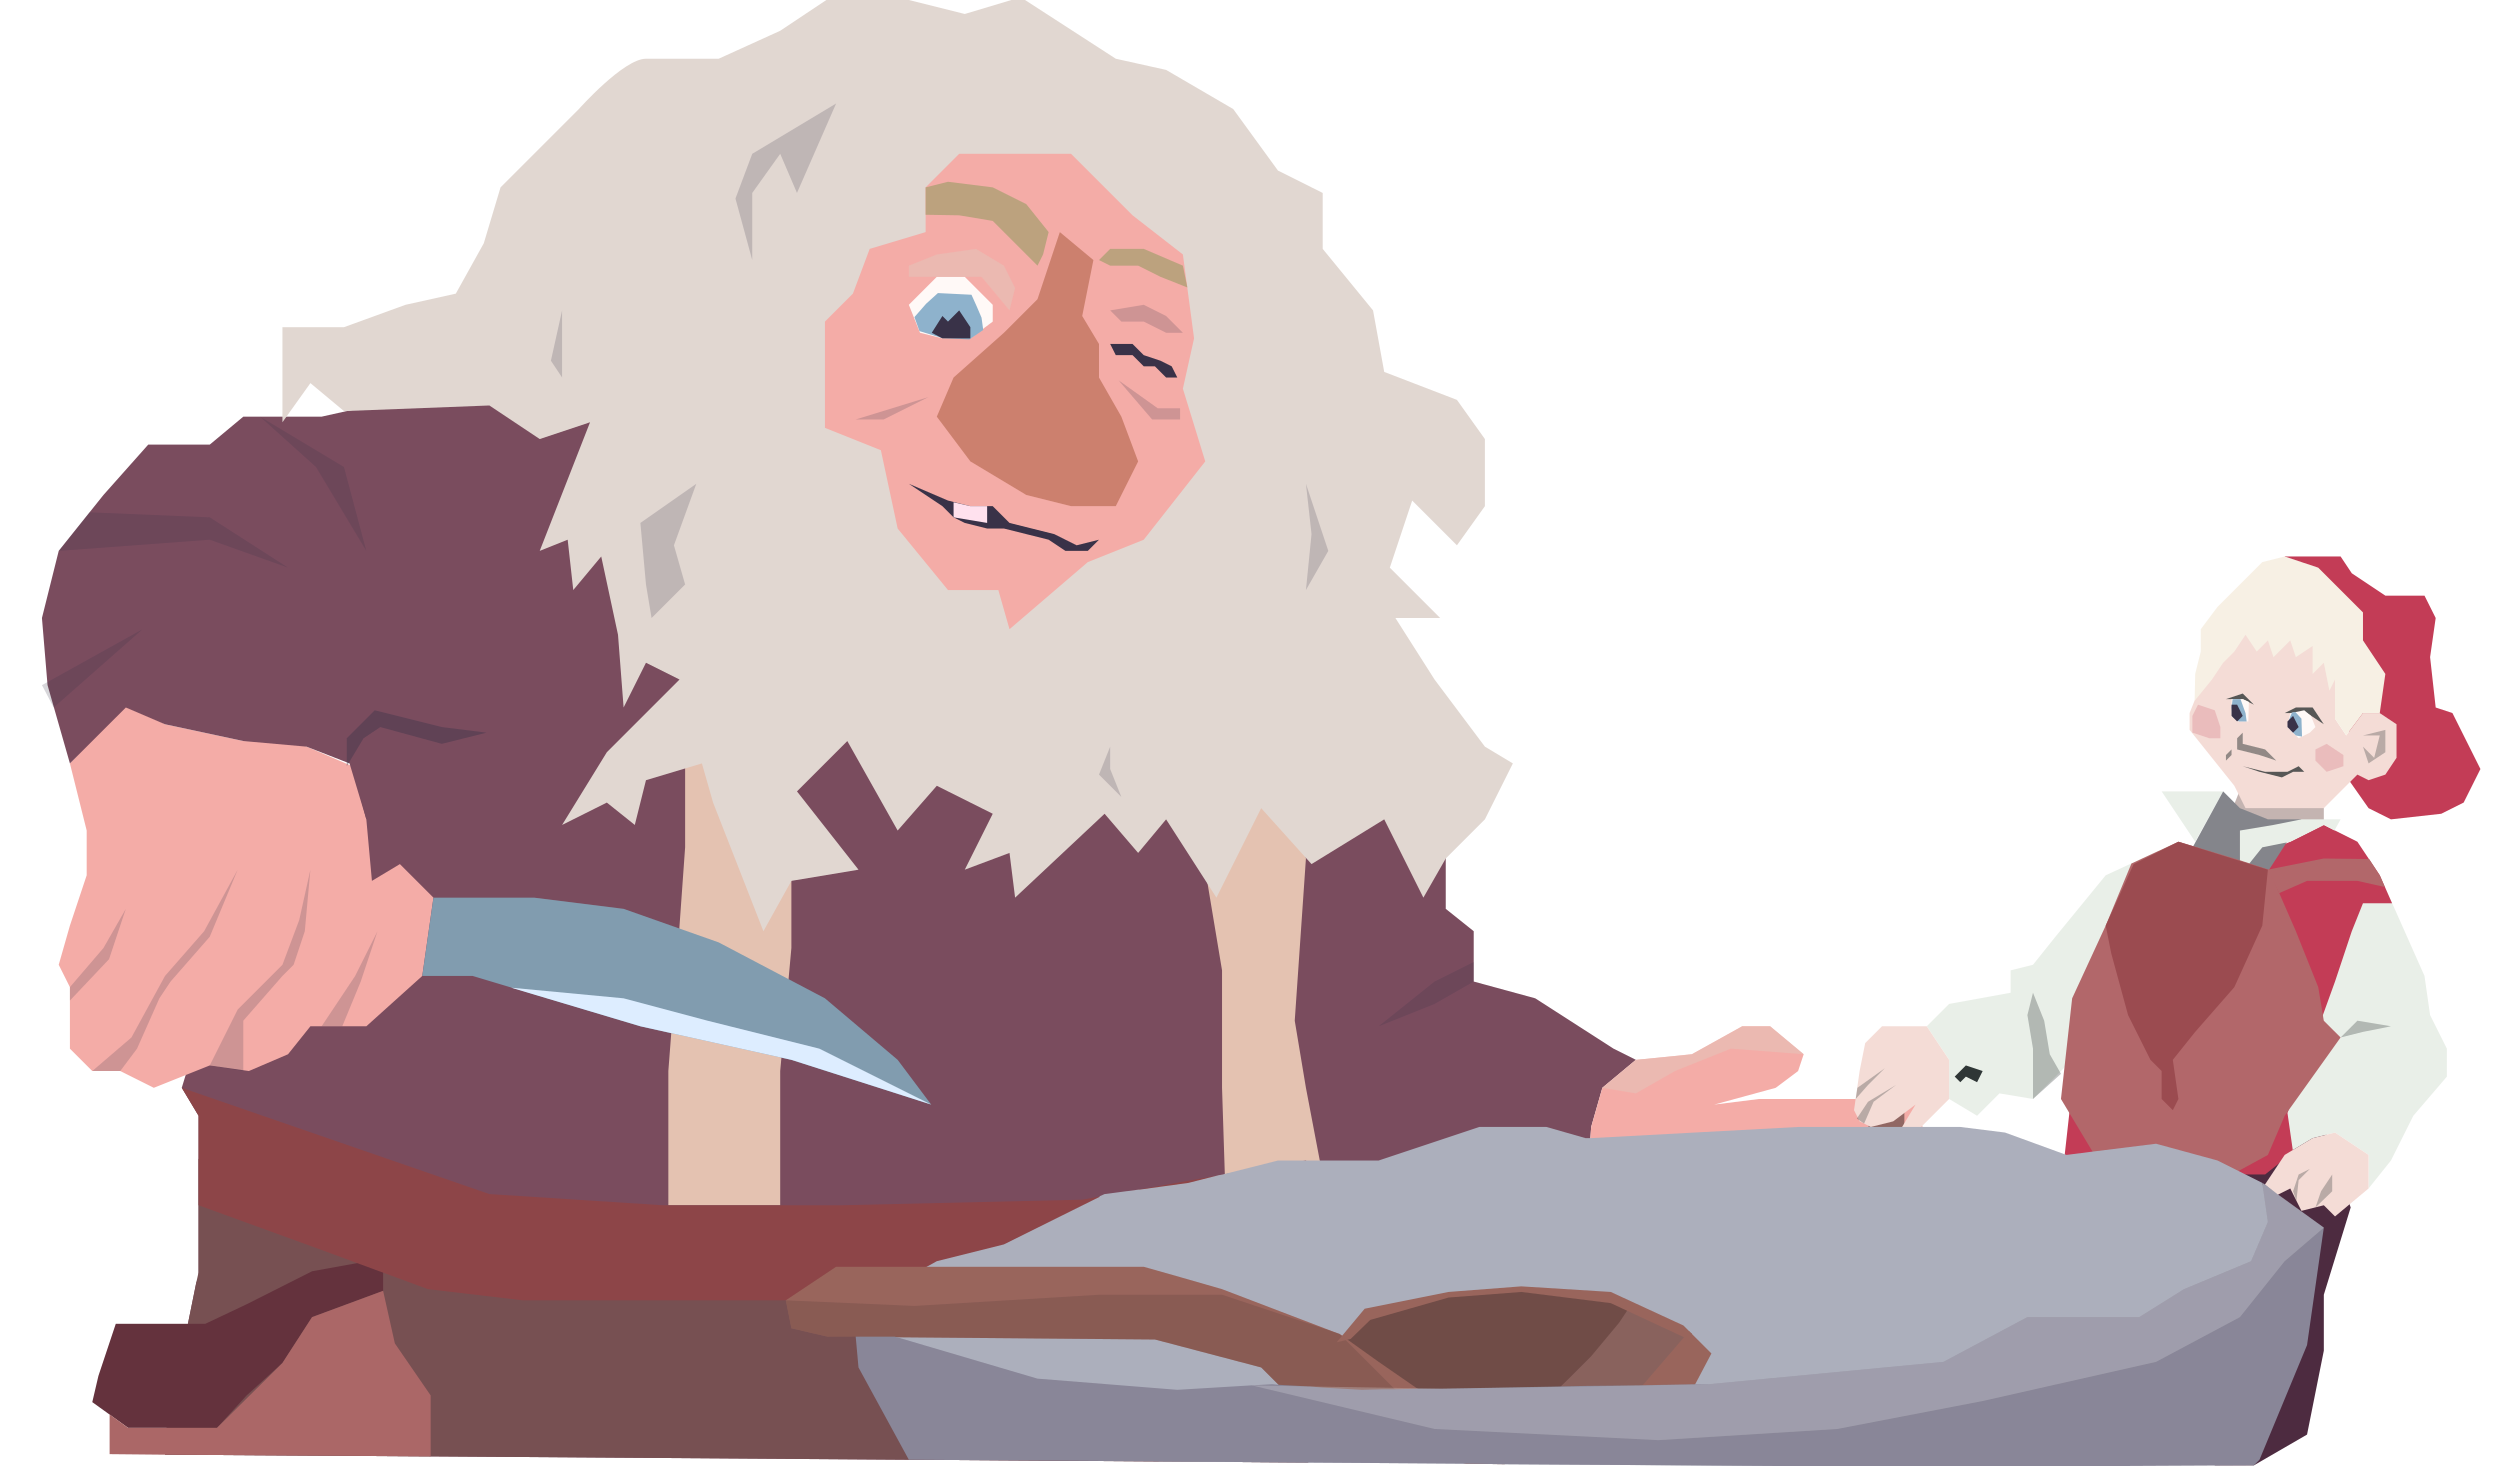
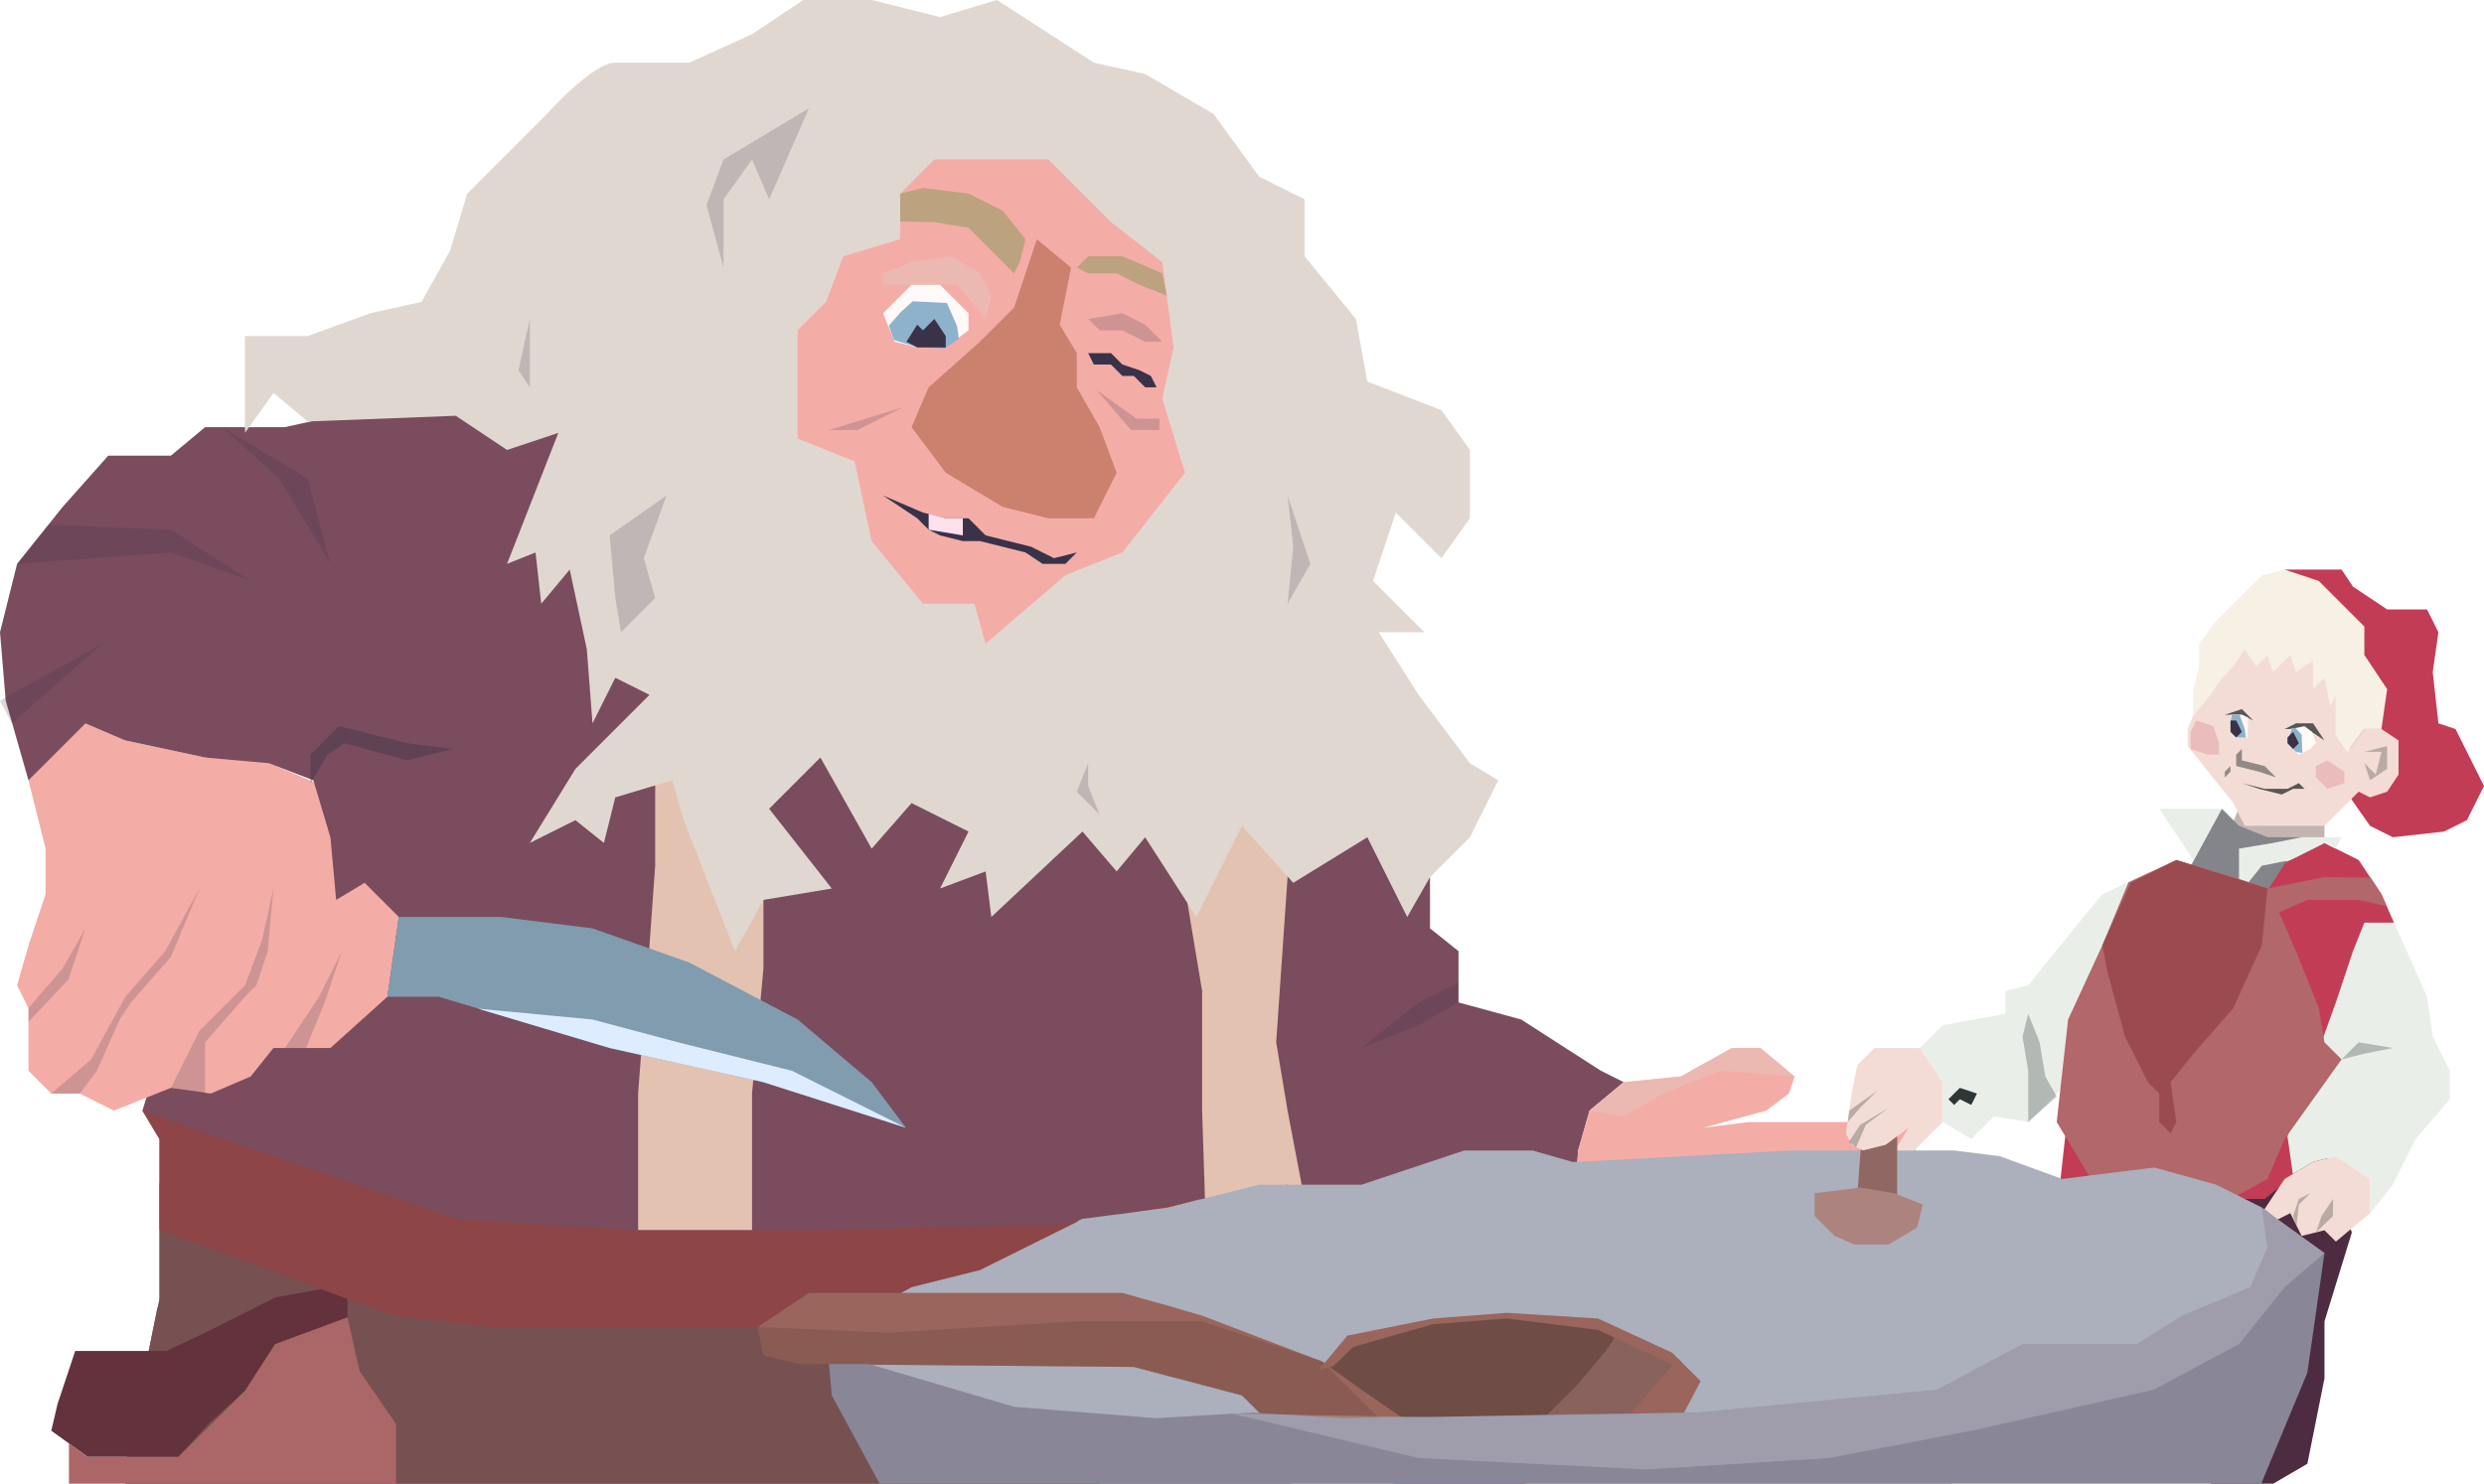
- <svg xmlns="http://www.w3.org/2000/svg" version="1.1" x="0px" y="0px" viewBox="0 0 447 262" style="enable-background:new 0 0 447 262;" xml:space="preserve">
+ <svg xmlns="http://www.w3.org/2000/svg" version="1.1" x="0px" y="0px" viewBox="0 0 436 260.5" style="enable-background:new 0 0 436 260.5;" xml:space="preserve">
  <style type="text/css">
	.st0{fill:#7A4C5E;}
	.st1{fill:#775052;}
	.st2{fill:#F4ACA7;}
	.st3{opacity:0.2;fill:#393248;}
	.st4{fill:#64323D;}
	.st5{fill:#AB6767;}
	.st6{fill:#E4C2B1;}
	.st7{fill:#8D4548;}
	.st8{fill:#819CAF;}
	.st9{fill:#DDEDFF;}
	.st10{opacity:0.6;fill:#E5C1B7;}
	.st11{opacity:0.4;fill:#393248;}
	.st12{fill:#E1D7D1;}
	.st13{fill:#CC806E;}
	.st14{fill:#FFF9F7;}
	.st15{fill:#393248;}
	.st16{fill:#FFE1EE;}
	.st17{fill:#BCA27E;}
	.st18{fill:#8EB2CC;}
	.st19{fill:#4D2B40;}
	.st20{fill:#C4B4B1;}
	.st21{fill:#C33C56;}
	.st22{fill:#F4DCD6;}
	.st23{fill:#F7F0E4;}
	.st24{opacity:0.3;fill:#2F3636;}
	.st25{opacity:0.8;fill:#2F3636;}
	.st26{opacity:0.5;fill:#2F3636;}
- 	.st27{fill:#916763;}
- 	.st28{fill:#AD837F;}
- 	.st29{fill:#E9EFE8;}
- 	.st30{fill:#84858B;}
- 	.st31{fill:#B2676A;}
- 	.st32{fill:#9B4B50;}
- 	.st33{fill:#2F3636;}
- 	.st34{opacity:0.2;fill:#C33C56;}
- 	.st35{fill:#ACAFBC;}
- 	.st36{fill:#704C47;}
- 	.st37{opacity:0.6;fill:#99716D;}
- 	.st38{fill:#99655C;}
- 	.st39{opacity:0.4;fill:#704C47;}
- 	.st40{fill:#898698;}
- 	.st41{opacity:0.3;fill:#D4D5D9;}
+ 	.st27{fill:#E9EFE8;}
+ 	.st28{fill:#84858B;}
+ 	.st29{fill:#B2676A;}
+ 	.st30{fill:#9B4B50;}
+ 	.st31{fill:#2F3636;}
+ 	.st32{opacity:0.2;fill:#C33C56;}
+ 	.st33{fill:#ACAFBC;}
+ 	.st34{fill:#704C47;}
+ 	.st35{opacity:0.6;fill:#99716D;}
+ 	.st36{fill:#99655C;}
+ 	.st37{opacity:0.4;fill:#704C47;}
+ 	.st38{fill:#898698;}
+ 	.st39{opacity:0.3;fill:#D4D5D9;}
+ 	.st40{fill:#916763;}
+ 	.st41{fill:#AD837F;}
</style>
  <g id="troll">
    <g id="body">
-       <polygon class="st0" points="240.5,194.5 240.5,227.5 238.4,238.1 238.4,238.1 236.5,248 236.5,248.1 236,250.6 235.7,252.1     235.3,254.3 233.9,261.5 207.4,261.3 162.5,261 77,260.4 29.5,260.1 29.5,256.8 29.8,255.3 33.6,236.7 35.1,229.3 35.5,228.5     35.5,199.5 32.5,194.5 33.2,192.2 33.2,192.2 37.5,178.5 57.5,146.5 63.8,141 64,140.8 74.5,131.8 77,129.5 80.5,126.5     111.3,123.6 113,123.5 113,123.5 120.2,122.8 138.6,121.1 155.5,119.5 198.5,124.5 212.3,137.5 217.5,142.5 223.3,149 223.3,149     233,160 233.5,160.5   " />
-       <polygon class="st1" points="240.5,227.5 238.4,238.1 238.4,238.1 236.5,248 236.5,248.1 236,250.6 235.7,252.1 235.3,254.3     233.9,261.5 207.4,261.3 162.5,261 77,260.4 29.5,260.1 29.5,256.8 29.8,255.3 33.6,236.7 35.1,229.3 35.5,227.5 35.5,207.2     83.5,225.5 148.8,227 164.2,227.4 164.2,227.4 170.5,227.5 176.1,226.5 237.5,215.5 239.9,225.1   " />
-       <polygon class="st2" points="65.5,146.5 63,137 52.5,132.5 43.5,132.5 29.5,129.5 23,125 12.5,136.5 15.5,148.5 15.5,156.5     12.5,165.5 10.5,172.5 12.5,176.5 12.5,187.5 16.5,191.5 21.5,191.5 27.5,194.5 37.5,190.5 44.5,191.5 51.5,188.5 55.5,183.5     65.5,183.5 75.5,174.5 77.5,160.5 71.5,154.5 66.5,157.5   " />
-       <polygon class="st3" points="42.5,155.5 36.5,166.5 29.5,174.5 23.5,185.5 16.5,191.5 21.5,191.5 24.5,187.5 28.5,178.5     30.5,175.5 37.5,167.5   " />
-       <polygon class="st3" points="55.5,155.5 53.5,164.5 50.5,172.5 42.5,180.5 37.5,190.5 43.5,191.5 43.5,182.5 50.5,174.5     52.5,172.5 54.5,166.5   " />
-       <polygon class="st3" points="67.5,166.5 63.5,174.5 57.5,183.5 61.2,183.5 64.5,175.5   " />
-       <polygon class="st3" points="22.5,162.5 18.5,169.5 12.5,176.5 12.5,178.9 19.5,171.5   " />
-       <polygon class="st0" points="119.5,67.5 75.5,70.5 57.5,74.5 43.5,74.5 37.5,79.5 26.5,79.5 18.5,88.5 10.5,98.5 7.5,110.5     8.5,122.5 12.5,136.5 22.5,126.5 29.5,129.5 43.5,132.5 54.8,133.5 62.5,136.5 65.5,146.5 70.5,141.5 77.5,135.5 98.5,135.5     139.5,133.5 136.5,92.5   " />
-       <polygon class="st0" points="245.5,124.5 258.5,153.5 258.5,162.5 263.5,166.5 263.5,175.5 274.5,178.5 288.5,187.5 292.5,189.5     286.5,194.5 284.5,201.5 283.5,215.5 241.5,215.5 229.5,203.5 229.5,191.5 226.5,183.5 226.5,164.5 224.5,153.5 220.5,138.5   " />
-       <polygon class="st4" points="20.7,236.7 17.6,246 16.5,250.7 22.9,255.3 38.8,255.3 44.1,249.5 50.5,243.7 55.8,235.5 68.5,230.8     68.5,225 55.8,227.3 44.1,233.2 36.7,236.7   " />
-       <polygon class="st5" points="77,249.5 77,260.4 29.5,260.1 19.6,260 19.6,252.9 22.9,255.3 38.8,255.3 50.5,243.7 55.8,235.5     68.5,230.8 70.6,240.2   " />
-       <polygon class="st6" points="122.5,128.5 122.5,151.5 121.5,165.5 119.5,191.5 119.5,205.5 119.5,215.5 139.5,215.5 139.5,202.5     139.5,191.5 141.5,169.5 141.5,151.5 141.5,128.5   " />
-       <polygon class="st6" points="219,210 218.5,194.5 218.5,173.5 215.5,155.5 211,138 229.5,131.5 233.5,153.5 231.5,182.5     233.5,194.5 237.5,215.5 218.5,215.5   " />
-       <polygon class="st7" points="32.5,194.5 87.5,213.5 118.5,215.5 150.5,215.5 193.5,214.5 221.5,209.5 233.5,207.5 240.5,215.5     240.5,225 176.5,232.5 136.5,232.5 93.5,232.5 76.5,230.5 57.5,223.5 35.5,215.5 35.5,199.5   " />
-       <polygon class="st2" points="322.5,188.5 316.5,183.5 311.5,183.5 302.5,188.5 292.5,189.5 286.5,194.5 284.5,201.5 284.1,207.2     344.5,204.5 342.5,196.5 328.5,196.5 314.5,196.5 306.5,197.5 317.5,194.5 321.5,191.5   " />
-       <polygon class="st8" points="77.5,160.5 95.5,160.5 111.5,162.5 128.5,168.5 147.5,178.5 160.5,189.5 166.5,197.5 141.5,189.5     114.5,183.5 84.5,174.5 75.5,174.5   " />
-       <polygon class="st9" points="91.4,176.6 111.5,178.5 126.5,182.5 146.5,187.5 166.5,197.5 141.5,189.5 114.5,183.5   " />
-       <polygon class="st10" points="286.5,194.5 292.5,195.5 299.5,191.5 309.5,187.5 322.5,188.5 316.5,183.5 311.5,183.5 302.5,188.5     292.5,189.5   " />
-       <polygon class="st3" points="51.5,101.5 37.5,92.5 16,91.6 10.5,98.5 37.5,96.5   " />
-       <polygon class="st3" points="46.5,74.5 61.5,83.5 65.5,98.5 56.5,83.5   " />
-       <polygon class="st3" points="7.5,122.5 25.5,112.5 9.6,126.5   " />
-       <polygon class="st3" points="263.5,172 256.5,175.5 246.5,183.5 256.5,179.5 263.5,175.5   " />
-       <polygon class="st11" points="62,137 62,132 67,127 79,130 87,131 79,133 68,130 65,132   " />
+       <polygon class="st0" points="233,195 233,228 230.9,238.6 230.9,238.6 229,248.5 229,248.6 228.5,251.1 228.2,252.6 227.8,254.8     226.7,260.5 22,260.5 22,257.2 22.3,255.8 26.1,237.2 27.6,229.8 28,229 28,200 25,195 25.7,192.7 25.7,192.7 30,179 50,147     56.3,141.5 56.5,141.3 67,132.3 69.5,130 73,127 103.8,124.1 105.5,124 105.5,124 112.7,123.3 131.1,121.6 148,120 191,125     204.8,138 210,143 215.8,149.5 215.8,149.5 225.5,160.5 226,161   " />
+       <polygon class="st1" points="233,228 230.9,238.6 230.9,238.6 229,248.5 229,248.6 228.5,251.1 228.2,252.6 227.8,254.8     226.7,260.5 22,260.5 22,257.2 22.3,255.8 26.1,237.2 27.6,229.8 28,228 28,207.7 76,226 141.2,227.5 156.7,227.9 156.7,227.9     163,228 168.6,227 230,216 232.4,225.6   " />
+       <polygon class="st2" points="58,147 55.5,137.5 45,133 36,133 22,130 15.5,125.5 5,137 8,149 8,157 5,166 3,173 5,177 5,188     9,192 14,192 20,195 30,191 37,192 44,189 48,184 58,184 68,175 70,161 64,155 59,158   " />
+       <polygon class="st3" points="35,156 29,167 22,175 16,186 9,192 14,192 17,188 21,179 23,176 30,168   " />
+       <polygon class="st3" points="48,156 46,165 43,173 35,181 30,191 36,192 36,183 43,175 45,173 47,167   " />
+       <polygon class="st3" points="60,167 56,175 50,184 53.7,184 57,176   " />
+       <polygon class="st3" points="15,163 11,170 5,177 5,179.4 12,172   " />
+       <polygon class="st0" points="112,68 68,71 50,75 36,75 30,80 19,80 11,89 3,99 0,111 1,123 5,137 15,127 22,130 36,133 47.2,134     55,137 58,147 63,142 70,136 91,136 132,134 129,93   " />
+       <polygon class="st0" points="238,125 251,154 251,163 256,167 256,176 267,179 281,188 285,190 279,195 277,202 276,216 234,216     222,204 222,192 219,184 219,165 217,154 213,139   " />
+       <polygon class="st4" points="13.2,237.2 10.1,246.5 9,251.2 15.4,255.8 31.3,255.8 36.6,250 43,244.2 48.3,236 61,231.3 61,225.5     48.3,227.8 36.6,233.7 29.2,237.2   " />
+       <polygon class="st5" points="69.5,250 69.5,260.5 12.1,260.5 12.1,253.4 15.4,255.8 31.3,255.8 43,244.2 48.3,236 61,231.3     63.1,240.7   " />
+       <polygon class="st6" points="115,129 115,152 114,166 112,192 112,206 112,216 132,216 132,203 132,192 134,170 134,152 134,129       " />
+       <polygon class="st6" points="211.5,210.5 211,195 211,174 208,156 203.5,138.5 222,132 226,154 224,183 226,195 230,216 211,216       " />
+       <polygon class="st7" points="25,195 80,214 111,216 143,216 186,215 214,210 226,208 233,216 233,225.5 169,233 129,233 86,233     69,231 50,224 28,216 28,200   " />
+       <polygon class="st2" points="315,189 309,184 304,184 295,189 285,190 279,195 277,202 276.6,207.7 337,205 335,197 321,197     307,197 299,198 310,195 314,192   " />
+       <polygon class="st8" points="70,161 88,161 104,163 121,169 140,179 153,190 159,198 134,190 107,184 77,175 68,175   " />
+       <polygon class="st9" points="83.9,177.1 104,179 119,183 139,188 159,198 134,190 107,184   " />
+       <polygon class="st10" points="279,195 285,196 292,192 302,188 315,189 309,184 304,184 295,189 285,190   " />
+       <polygon class="st3" points="44,102 30,93 8.5,92.1 3,99 30,97   " />
+       <polygon class="st3" points="39,75 54,84 58,99 49,84   " />
+       <polygon class="st3" points="0,123 18,113 2.1,127   " />
+       <polygon class="st3" points="256,172.5 249,176 239,184 249,180 256,176   " />
+       <polygon class="st11" points="54.5,137.5 54.5,132.5 59.5,127.5 71.5,130.5 79.5,131.5 71.5,133.5 60.5,130.5 57.5,132.5   " />
    </g>
    <g id="head">
-       <path class="st12" d="M61.5,73.5l-6-5l-5,7v-17h11l11-4l9-2l5-9l3-10l8-8l6-6c0,0,8-9,12-9s13,0,13,0l11-5l9-6h12l12,3l10-3l17,11    l9,2l12,7l8,11l8,4v10l9,11l2,11l13,5l5,7v12l-5,7l-8-8l-4,12l9,9h-8l7,11l9,12l5,3l-5,10l-7,7l-4,7l-7-14l-13,8l-9-10l-8,16    l-9-14l-5,6l-6-7l-16,15l-1-8l-8,3l5-10l-10-5l-7,8l-9-16l-9,9l11,14l-12,2l-5,9l-9-23l-2-7l-10,3l-2,8l-5-4l-8,4l8-13l13-13l-6-3    l-4,8l-1-13l-3-14l-5,6l-1-9l-5,2l9-23l-9,3l-9-6L61.5,73.5z" />
-       <polygon class="st2" points="191.5,27.5 171.5,27.5 165.5,33.5 165.5,41.5 155.5,44.5 152.5,52.5 147.5,57.5 147.5,76.5     157.5,80.5 160.5,94.5 169.5,105.5 178.5,105.5 180.5,112.5 194.5,100.5 204.5,96.5 215.5,82.5 211.5,69.5 213.5,60.5 211.5,45.5     202.5,38.5   " />
-       <polygon class="st13" points="170.5,67.5 167.5,74.5 173.5,82.5 183.5,88.5 191.5,90.5 199.5,90.5 203.5,82.5 200.5,74.5     196.5,67.5 196.5,61.5 193.5,56.5 195.5,46.5 189.5,41.5 185.5,53.5 179.5,59.5   " />
-       <polygon class="st14" points="177.5,54.5 172.5,49.5 167.5,49.5 162.5,54.5 164.5,59.5 168.5,60.5 173.5,60.5 177.5,57.5   " />
-       <polygon class="st15" points="198.5,61.5 202.5,61.5 204.5,63.5 207.5,64.5 209.5,65.5 210.5,67.5 208.5,67.5 206.5,65.5     204.5,65.5 202.5,63.5 199.5,63.5   " />
-       <polygon class="st15" points="162.5,86.5 169.5,89.5 173.5,90.5 177.5,90.5 180.5,93.5 184.5,94.5 188.5,95.5 192.5,97.5     196.5,96.5 194.5,98.5 190.5,98.5 187.5,96.5 183.5,95.5 179.5,94.5 176.5,94.5 172.5,93.5 170.5,92.5 168.5,90.5   " />
-       <polygon class="st16" points="176.5,91.5 176.5,93.5 170.5,92.5 170.5,89.8 173.5,90.5 176.5,90.5   " />
-       <polygon class="st10" points="181.5,51.5 179.5,47.5 174.5,44.5 167.5,45.5 162.5,47.5 162.5,49.5 167.5,49.5 171.5,49.5     175.5,49.5 180.5,55.5   " />
-       <polygon class="st17" points="187.5,41.5 183.5,36.5 177.5,33.5 169.5,32.5 165.5,33.5 165.5,38.4 171.5,38.5 177.5,39.5     182.5,44.5 185.5,47.5 186.5,45.5   " />
-       <polygon class="st3" points="198.5,55.5 204.5,54.5 208.5,56.5 211.5,59.5 208.5,59.5 204.5,57.5 200.5,57.5   " />
-       <polygon class="st17" points="198.5,47.5 203.5,47.5 207.5,49.5 212.3,51.4 211.5,47.5 204.5,44.5 198.5,44.5 196.5,46.5   " />
-       <polygon class="st18" points="163.5,56.7 165.6,54.3 167.7,52.4 173.7,52.7 174.6,54.7 175.5,56.8 175.8,59 173.3,60.7     168.3,60.4 164.4,59.2   " />
-       <polygon class="st15" points="168.5,56.5 166.6,59.5 168.5,60.5 173.5,60.5 173.5,58.5 171.5,55.5 169.5,57.5   " />
-       <polygon class="st3" points="166,71 153,75 158,75   " />
-       <polygon class="st3" points="200,68 207,73 211,73 211,75 206,75   " />
-       <polygon class="st3" points="115.5,104.5 114.5,93.5 124.5,86.5 120.5,97.5 122.5,104.5 116.5,110.5   " />
-       <polygon class="st3" points="233.5,86.5 234.5,95.5 233.5,105.5 237.5,98.5   " />
-       <polygon class="st3" points="149.5,18.5 134.5,27.5 131.5,35.5 134.5,46.5 134.5,34.5 139.5,27.5 142.5,34.5   " />
-       <polygon class="st3" points="198.5,133.5 196.5,138.5 200.5,142.5 198.5,137.5   " />
-       <polygon class="st3" points="100.5,55.5 98.5,64.5 100.5,67.5   " />
+       <path class="st12" d="M54,74l-6-5l-5,7V59h11l11-4l9-2l5-9l3-10l8-8l6-6c0,0,8-9,12-9s13,0,13,0l11-5l9-6h12l12,3l10-3l17,11l9,2    l12,7l8,11l8,4v10l9,11l2,11l13,5l5,7v12l-5,7l-8-8l-4,12l9,9h-8l7,11l9,12l5,3l-5,10l-7,7l-4,7l-7-14l-13,8l-9-10l-8,16l-9-14    l-5,6l-6-7l-16,15l-1-8l-8,3l5-10l-10-5l-7,8l-9-16l-9,9l11,14l-12,2l-5,9l-9-23l-2-7l-10,3l-2,8l-5-4l-8,4l8-13l13-13l-6-3l-4,8    l-1-13l-3-14l-5,6l-1-9l-5,2l9-23l-9,3l-9-6L54,74z" />
+       <polygon class="st2" points="184,28 164,28 158,34 158,42 148,45 145,53 140,58 140,77 150,81 153,95 162,106 171,106 173,113     187,101 197,97 208,83 204,70 206,61 204,46 195,39   " />
+       <polygon class="st13" points="163,68 160,75 166,83 176,89 184,91 192,91 196,83 193,75 189,68 189,62 186,57 188,47 182,42     178,54 172,60   " />
+       <polygon class="st14" points="170,55 165,50 160,50 155,55 157,60 161,61 166,61 170,58   " />
+       <polygon class="st15" points="191,62 195,62 197,64 200,65 202,66 203,68 201,68 199,66 197,66 195,64 192,64   " />
+       <polygon class="st15" points="155,87 162,90 166,91 170,91 173,94 177,95 181,96 185,98 189,97 187,99 183,99 180,97 176,96     172,95 169,95 165,94 163,93 161,91   " />
+       <polygon class="st16" points="169,92 169,94 163,93 163,90.2 166,91 169,91   " />
+       <polygon class="st10" points="174,52 172,48 167,45 160,46 155,48 155,50 160,50 164,50 168,50 173,56   " />
+       <polygon class="st17" points="180,42 176,37 170,34 162,33 158,34 158,38.9 164,39 170,40 175,45 178,48 179,46   " />
+       <polygon class="st3" points="191,56 197,55 201,57 204,60 201,60 197,58 193,58   " />
+       <polygon class="st17" points="191,48 196,48 200,50 204.8,51.9 204,48 197,45 191,45 189,47   " />
+       <polygon class="st18" points="156,57.2 158.1,54.8 160.2,52.9 166.2,53.2 167.1,55.2 168,57.3 168.3,59.5 165.8,61.2 160.8,60.9     156.9,59.7   " />
+       <polygon class="st15" points="161,57 159.1,60 161,61 166,61 166,59 164,56 162,58   " />
+       <polygon class="st3" points="158.5,71.5 145.5,75.5 150.5,75.5   " />
+       <polygon class="st3" points="192.5,68.5 199.5,73.5 203.5,73.5 203.5,75.5 198.5,75.5   " />
+       <polygon class="st3" points="108,105 107,94 117,87 113,98 115,105 109,111   " />
+       <polygon class="st3" points="226,87 227,96 226,106 230,99   " />
+       <polygon class="st3" points="142,19 127,28 124,36 127,47 127,35 132,28 135,35   " />
+       <polygon class="st3" points="191,134 189,139 193,143 191,138   " />
+       <polygon class="st3" points="93,56 91,65 93,68   " />
    </g>
  </g>
  <g id="Layer_7">
-     <polygon class="st19" points="415.5,201.5 420.3,215.9 415.5,231.5 415.5,241.5 412.5,256.5 403,262 396,262 385.5,203.5  " />
+     <polygon class="st19" points="412.8,216.4 408,232 408,242 405,257 399,260.5 388.1,260.5 384.5,240.5 384.5,240.4 382.9,231.1    379.6,213 379.2,210.5 378.2,205 378,204 399.9,202.5 401,202.5 401.9,202.4 408,202 408.5,203.4 412.6,215.8  " />
    <g id="Layer_6">
-       <polygon class="st20" points="415.5,147.5 415.5,141.5 401,140 399,145 410.5,149.5   " />
-       <polygon class="st21" points="420.2,139.8 423.5,144.5 427.5,146.5 436.5,145.5 440.5,143.5 443.5,137.5 440.5,131.5 438.5,127.5     435.5,126.5 434.5,117.5 435.5,110.5 433.5,106.5 426.5,106.5 423.5,104.5 420.5,102.5 418.5,99.5 408.5,99.5 419.5,110.5   " />
-       <polygon class="st22" points="421.5,138.5 415.5,144.5 401.5,144.5 399.5,140.5 395.5,135.5 391.5,130.5 391.5,127.5 393.5,122.5     396.5,116.5 396.5,112.5 402.5,110.5 405.5,112.5 415.5,112.5 417.5,121.5 417.5,128.5 419.5,131.5 422.5,127.5 425.5,127.5     428.5,129.5 428.5,135.5 426.5,138.5 423.5,139.5   " />
-       <polygon class="st23" points="425.5,127.5 422.5,127.5 419.5,131.5 417.5,128.5 417.5,121.5 416.5,123.5 415.5,118.5 413.5,120.5     413.5,115.5 410.5,117.5 409.5,114.5 406.5,117.5 405.5,114.5 403.5,116.5 401.5,113.5 399.5,116.5 397.5,118.5 395.5,121.5     392.4,125.3 392.5,120.5 393.5,116.5 393.5,112.5 396.5,108.5 401.5,103.5 404.5,100.5 408.5,99.5 414.5,101.5 417.5,104.5     422.5,109.5 422.5,114.5 426.5,120.5   " />
-       <polygon class="st24" points="422.5,131.5 425.5,131.5 424.5,135.5 422.5,133.5 423.5,136.5 426.5,134.5 426.5,130.5   " />
-       <polygon class="st25" points="408.5,127.5 410.5,126.5 413.5,126.5 415.5,129.5 412.5,127.5   " />
-       <polygon class="st25" points="403,126 401,124 398,125 401,125   " />
-       <polygon class="st14" points="400,129 399,128 399,125 401,125 402.1,125.5 402,129   " />
-       <polygon class="st14" points="409.5,127.5 409,130 411,132 413,131 414,130 413.2,128 412,127   " />
-       <polygon class="st26" points="407,136 405,134 401,133 401,131 400,132 400,134 404,135   " />
-       <polygon class="st25" points="401,137 405,138 409,138 411,137 412,138 410,138 408,139 404,138   " />
-       <polygon class="st26" points="399,134 398,135 398,136 399,135   " />
-       <polygon class="st18" points="410.4,127.3 411.5,128.5 411.6,131.7 410.5,131.5 409.5,130.5 409.2,128.9 409.8,127.4   " />
-       <polygon class="st18" points="400.6,125 401.5,127.5 401.7,129 400.3,129 399.2,128.2 399,126.5 399.2,125   " />
-       <polygon class="st15" points="399,126 399,128 400,129 401,128 400,126   " />
-       <polygon class="st15" points="409,129 409,130 410,131 411,130 410,128   " />
+       <polygon class="st20" points="408,148 408,142 393.5,140.5 391.5,145.5 403,150   " />
+       <polygon class="st21" points="412.7,140.3 416,145 420,147 429,146 433,144 436,138 433,132 431,128 428,127 427,118 428,111     426,107 419,107 416,105 413,103 411,100 401,100 412,111   " />
+       <polygon class="st22" points="414,139 408,145 394,145 392,141 388,136 384,131 384,128 386,123 389,117 389,113 395,111 398,113     408,113 410,122 410,129 412,132 415,128 418,128 421,130 421,136 419,139 416,140   " />
+       <polygon class="st23" points="418,128 415,128 412,132 410,129 410,122 409,124 408,119 406,121 406,116 403,118 402,115 399,118     398,115 396,117 394,114 392,117 390,119 388,122 384.9,125.8 385,121 386,117 386,113 389,109 394,104 397,101 401,100 407,102     410,105 415,110 415,115 419,121   " />
+       <polygon class="st24" points="415,132 418,132 417,136 415,134 416,137 419,135 419,131   " />
+       <polygon class="st25" points="401,128 403,127 406,127 408,130 405,128   " />
+       <polygon class="st25" points="395.5,126.5 393.5,124.5 390.5,125.5 393.5,125.5   " />
+       <polygon class="st14" points="392.5,129.5 391.5,128.5 391.5,125.5 393.5,125.5 394.6,126 394.5,129.5   " />
+       <polygon class="st14" points="402,128 401.5,130.5 403.5,132.5 405.5,131.5 406.5,130.5 405.8,128.5 404.5,127.5   " />
+       <polygon class="st26" points="399.5,136.5 397.5,134.5 393.5,133.5 393.5,131.5 392.5,132.5 392.5,134.5 396.5,135.5   " />
+       <polygon class="st25" points="393.5,137.5 397.5,138.5 401.5,138.5 403.5,137.5 404.5,138.5 402.5,138.5 400.5,139.5 396.5,138.5       " />
+       <polygon class="st26" points="391.5,134.5 390.5,135.5 390.5,136.5 391.5,135.5   " />
+       <polygon class="st18" points="402.9,127.8 404,129 404.1,132.2 403,132 402,131 401.7,129.4 402.3,127.9   " />
+       <polygon class="st18" points="393.1,125.5 394,128 394.2,129.5 392.8,129.5 391.7,128.7 391.5,127 391.7,125.5   " />
+       <polygon class="st15" points="391.5,126.5 391.5,128.5 392.5,129.5 393.5,128.5 392.5,126.5   " />
+       <polygon class="st15" points="401.5,129.5 401.5,130.5 402.5,131.5 403.5,130.5 402.5,128.5   " />
    </g>
    <g id="Layer_5">
-       <polygon class="st27" points="334.3,198.5 333.5,209.5 340.5,210.5 340.5,196.5   " />
-       <polygon class="st28" points="326,209 334,208 340,209 345,211 344,215 339,218 333,218 329.5,216.5 326,213   " />
-       <polygon class="st29" points="344.5,183.5 348.5,189.5 348.5,196.5 353.5,199.5 357.5,195.5 363.5,196.5 370.5,189.5 383.5,173.5     394.5,159.5 389.5,150.5 376.5,156.5 367.5,167.5 363.5,172.5 359.5,173.5 359.5,177.5 348.5,179.5   " />
-       <polygon class="st29" points="425.5,156.5 433.5,174.5 434.5,181.5 437.5,187.5 437.5,192.5 431.5,199.5 427.5,207.5 423.5,212.5     423.5,206.5 417.5,202.5 413.5,203.5 408.5,206.5 408.5,199.5 412.5,193.5 418.5,185.5 415.5,182.5 414.5,176.5 418.5,162.5   " />
-       <polygon class="st21" points="415.5,147.5 409.5,150.5 404.5,152.5 400.5,156.5 371,190 369,208 383,210 405,210 410,206 409,199     417.5,175.5 420.5,166.5 422.5,161.5 427.7,161.5 425.5,156.5 421.5,150.5   " />
-       <polygon class="st29" points="397.5,141.5 386.5,141.5 392.5,150.5   " />
-       <polygon class="st30" points="397.5,141.5 400.5,144.5 405.5,146.5 411.5,146.5 402.5,160.5 391.5,152.5   " />
-       <polygon class="st29" points="418.5,146.5 415.5,146.5 411.5,146.5 406.5,147.5 400.5,148.5 400.5,156.5 404.5,151.5 409.5,150.5     415.5,147.5 417.4,148.5   " />
-       <polygon class="st31" points="374.5,206.5 368.5,196.5 370.5,178.5 376.5,165.5 381.1,154.4 389.5,150.5 399.5,153.5 405.7,155.5     410.5,166.5 414.5,176.5 415.5,182.5 418.5,185.5 408.5,199.5 405.5,206.5 394.5,212.5 376.5,212.5   " />
-       <polygon class="st32" points="384.5,189.5 380.5,181.5 377.5,170.5 376.5,165.5 381.5,154.5 389.5,150.5 405.5,155.5 404.5,165.5     399.5,176.5 392.5,184.5 388.5,189.5 389.5,196.5 388.5,198.5 386.5,196.5 386.5,191.5   " />
-       <polygon class="st31" points="407.5,159.7 412.5,157.5 421.5,157.5 426.4,158.6 425.5,156.5 423.6,153.6 415.5,153.5 410.5,154.5     405.5,155.5   " />
-       <polygon class="st22" points="344.5,183.5 336.5,183.5 333.5,186.5 332.5,191.5 331.5,198.5 332.5,200.5 334.5,201.5 338.5,200.5     342.5,197.5 339.5,202.5 341.5,203.5 348.5,196.5 348.5,189.5   " />
-       <polygon class="st22" points="408.5,206.5 404.5,212.5 405.5,214.5 409.5,212.5 411.5,216.5 415.5,215.5 417.5,217.5 423.5,212.5     423.5,206.5 417.5,202.5 413.5,203.5   " />
-       <polygon class="st33" points="349.5,192.5 351.5,190.5 354.5,191.5 353.5,193.5 351.5,192.5 350.5,193.5   " />
-       <polygon class="st24" points="427.5,183.5 421.5,182.5 418.5,185.5 422.5,184.5   " />
-       <polygon class="st24" points="363.5,196.5 363.5,187.5 362.5,181.5 363.5,177.5 365.5,182.5 366.5,188.5 368.5,192   " />
-       <polygon class="st24" points="339,194 335,197 333.3,200.9 332,200 334,197   " />
-       <polygon class="st24" points="332.1,194.5 337,191 334,194 331.8,196.5   " />
-       <polygon class="st24" points="410.6,214.7 411,211 413,209 411,210 410,213   " />
-       <polygon class="st24" points="414,215.9 415,213 417,210 417,213   " />
+       <polygon class="st27" points="337,184 341,190 341,197 346,200 350,196 356,197 363,190 376,174 387,160 382,151 369,157 360,168     356,173 352,174 352,178 341,180   " />
+       <polygon class="st27" points="418,157 426,175 427,182 430,188 430,193 424,200 420,208 416,213 416,207 410,203 406,204 401,207     401,200 405,194 411,186 408,183 407,177 411,163   " />
+       <polygon class="st21" points="408,148 402,151 397,153 393,157 363.5,190.5 361.5,208.5 375.5,210.5 397.5,210.5 402.5,206.5     401.5,199.5 410,176 413,167 415,162 420.2,162 418,157 414,151   " />
+       <polygon class="st27" points="390,142 379,142 385,151   " />
+       <polygon class="st28" points="390,142 393,145 398,147 404,147 395,161 384,153   " />
+       <polygon class="st27" points="411,147 408,147 404,147 399,148 393,149 393,157 397,152 402,151 408,148 409.9,149   " />
+       <polygon class="st29" points="367,207 361,197 363,179 369,166 373.6,154.9 382,151 392,154 398.2,156 403,167 407,177 408,183     411,186 401,200 398,207 387,213 369,213   " />
+       <polygon class="st30" points="377,190 373,182 370,171 369,166 374,155 382,151 398,156 397,166 392,177 385,185 381,190 382,197     381,199 379,197 379,192   " />
+       <polygon class="st29" points="400,160.2 405,158 414,158 418.9,159.1 418,157 416.1,154.1 408,154 403,155 398,156   " />
+       <polygon class="st22" points="341,190 341,197 334,204 333,203.5 333,201.3 335,198 331,201 327,202 325,201 324,199 325,192     326,187 329,184 337,184   " />
+       <polygon class="st22" points="333,201.3 333,203.5 332,203   " />
+       <polygon class="st22" points="401,207 397,213 398,215 402,213 404,217 408,216 410,218 416,213 416,207 410,203 406,204   " />
+       <polygon class="st31" points="342,193 344,191 347,192 346,194 344,193 343,194   " />
+       <polygon class="st24" points="420,184 414,183 411,186 415,185   " />
+       <polygon class="st24" points="356,197 356,188 355,182 356,178 358,183 359,189 361,192.5   " />
+       <polygon class="st24" points="331.5,194.5 327.5,197.5 325.8,201.4 324.5,200.5 326.5,197.5   " />
+       <polygon class="st24" points="324.6,195 329.5,191.5 326.5,194.5 324.3,197   " />
+       <polygon class="st24" points="403.1,215.2 403.5,211.5 405.5,209.5 403.5,210.5 402.5,213.5   " />
+       <polygon class="st24" points="406.5,216.4 407.5,213.5 409.5,210.5 409.5,213.5   " />
    </g>
-     <polygon class="st34" points="393,126 396,127 397,130 397,132 395,132 392,131 392,128  " />
-     <polygon class="st34" points="416,133 414,134 414,136 416,138 419,137 419,135  " />
+     <polygon class="st32" points="385.5,126.5 388.5,127.5 389.5,130.5 389.5,132.5 387.5,132.5 384.5,131.5 384.5,128.5  " />
+     <polygon class="st32" points="408.5,133.5 406.5,134.5 406.5,136.5 408.5,138.5 411.5,137.5 411.5,135.5  " />
  </g>
  <g id="Layer_8">
-     <polygon class="st35" points="409.5,231.5 395,238.5 394.7,238.6 383.5,244 383.4,244 345.1,262.3 345.1,262.3 269,261.8    269,261.8 262.2,261.7 233.9,261.5 207.4,261.3 164.5,252.5 154.8,239.1 154.8,239 151.5,234.5 154,233.1 155.1,232.5 164.2,227.4    164.2,227.4 165.7,226.5 167.5,225.5 179.5,222.5 196.6,214 196.6,213.9 197.5,213.5 203.6,212.7 203.6,212.7 203.7,212.7    203.8,212.7 203.8,212.7 212.5,211.5 218,210.1 218.1,210.1 219,209.9 228.5,207.5 246.5,207.5 264.5,201.5 276.5,201.5    283.5,203.5 284.4,203.5 321.5,201.5 350.5,201.5 358.5,202.5 369.2,206.4 369.5,206.5 374.2,205.9 385.5,204.5 396.5,207.5    404.5,211.5 404.7,212.2 405,213.5  " />
-     <polygon class="st36" points="238.5,241.5 244.5,235.5 258.5,231.5 271.5,230.5 287.5,231.5 291.8,233.5 302.5,238.5 295.5,251.5    282.5,254.5 253.5,253.5  " />
-     <polygon class="st37" points="284.5,242.5 289.5,236.5 291.5,233.5 302.5,238.5 295.5,252.5 274.3,252.5 280.5,246.5  " />
-     <polygon class="st38" points="306,242 303.1,247.5 300.5,252.5 285.4,256.9 285.4,256.9 269,261.8 269,261.8 262.2,261.7    238.5,257.5 225.5,244.5 206.5,239.5 160.4,239.1 160.3,239.1 154.8,239.1 153,239 148,239 141.5,237.5 140.5,232.5 149.5,226.5    204.5,226.5 211.2,228.4 211.2,228.4 218.5,230.5 238.4,238.1 239.5,238.5 240,238.8 240.7,239.3 240.9,239.5 246.5,243.5    253.3,248.2 253.5,248.3 259.5,252.5 289.5,252.5 293.7,247.7 301.1,239.1 301.8,238.2 301.8,238.2 302,238  " />
-     <polygon class="st39" points="251.5,250.5 248.5,255.5 232.2,251.2 225.5,244.5 206.5,239.5 148,239 141.5,237.5 140.5,232.5    163.5,233.5 196.5,231.5 218.5,231.5 239.5,238.5  " />
-     <polygon class="st40" points="415.5,219.5 412.5,240.5 404,261 403,262 345.1,262.3 345.1,262.3 269,261.8 269,261.8 262.2,261.7    233.9,261.5 207.4,261.3 162.5,261 153.5,244.5 153,239 153,239 160,239 160.3,239.1 160.4,239.1 185.5,246.5 210.5,248.5    223.8,247.7 227.5,247.5 228.6,247.6 234,247.9 234.2,247.9 236.5,248.1 243.5,248.5 247.2,248.4 249.4,248.4 253.5,248.3    257.9,248.3 258,248.3 268.5,248.1 279,247.9 279,247.9 283.5,247.8 293.7,247.7 297.6,247.6 297.6,247.6 297.9,247.6 303.1,247.5    305.5,247.5 347.5,243.5 362.5,235.5 382.5,235.5 390.5,230.5 402.5,225.5 405.5,218.5 404.7,212.9 404.6,212.3 404.5,211.5    405,211.8 407.3,213.6  " />
-     <polygon class="st41" points="408.5,225.5 400.5,235.5 385.5,243.5 354.5,250.5 328.5,255.5 296.5,257.5 256.5,255.5 223.8,247.7    234,247.9 258,248.3 283.5,247.9 305.5,247.5 347.5,243.5 362.5,235.5 382.5,235.5 390.5,230.5 402.5,225.5 405.5,218.5    404.5,211.5 415.5,219.5  " />
-     <polygon class="st38" points="244,234 239,240 241.5,239.4 245,236 259,232 272,231 288,233 301.1,239.1 302.5,238.5 301,237    288,231 272,230 259,231  " />
+     <polygon class="st33" points="402,232 387.5,239 387.1,239.2 384.5,240.4 376,244.5 375.9,244.5 342.4,260.5 193.3,260.5 157,253    147.3,239.6 147.2,239.5 144,235 146.5,233.6 147.6,233 156.7,227.9 156.7,227.9 158.2,227 160,226 172,223 189.1,214.5    189.1,214.4 190,214 196.1,213.2 196.1,213.2 196.2,213.2 196.3,213.2 196.3,213.2 205,212 210.5,210.6 210.6,210.6 211.5,210.4    221,208 239,208 257,202 269,202 276,204 276.9,204 314,202 343,202 351,203 361.7,206.9 362,207 366.7,206.4 378,205 378.2,205    389,208 397,212 397.2,212.7 397.5,214  " />
+     <polygon class="st34" points="231,242 237,236 251,232 264,231 280,232 284.3,234 295,239 288,252 275,255 246,254  " />
+     <polygon class="st35" points="277,243 282,237 284,234 295,239 288,253 266.8,253 273,247  " />
+     <polygon class="st36" points="298.5,242.5 295.6,248 293,253 277.9,257.4 277.8,257.4 267.5,260.5 245,260.5 231,258 218,245    199,240 152.9,239.6 152.8,239.6 147.3,239.6 145.5,239.5 140.5,239.5 134,238 133,233 142,227 197,227 203.7,228.9 203.8,228.9    211,231 230.9,238.6 232,239 232.5,239.3 233.2,239.8 233.4,240 239,244 245.8,248.7 246,248.8 252,253 282,253 286.2,248.2    293.6,239.6 294.3,238.7 294.3,238.7 294.5,238.5  " />
+     <polygon class="st37" points="244,251 241,256 224.7,251.7 218,245 199,240 140.5,239.5 134,238 133,233 156,234 189,232 211,232    232,239  " />
+     <polygon class="st38" points="408,220 405,241 396.9,260.5 154.4,260.5 146,245 145.5,239.5 145.5,239.5 152.5,239.5 152.8,239.6    152.8,239.6 152.9,239.6 178,247 203,249 216.3,248.2 220,248 221.1,248.1 226.5,248.4 226.9,248.4 229,248.6 236,249 239.7,248.9    241.9,248.9 246,248.8 250.4,248.8 250.5,248.8 261,248.6 271.5,248.4 271.5,248.4 276,248.3 286.2,248.2 290.1,248.1 290.1,248.1    290.4,248.1 295.6,248 298,248 340,244 355,236 375,236 382.9,231.1 383,231 395,226 398,219 397.2,213.4 397.1,212.8 397,212    397.5,212.3 399.8,214.1  " />
+     <polygon class="st39" points="401,226 393,236 378,244 347,251 321,256 289,258 249,256 216.3,248.2 226.5,248.4 250.5,248.8    276,248.4 298,248 340,244 355,236 375,236 383,231 395,226 398,219 397,212 408,220  " />
+     <polygon class="st36" points="236.5,234.5 231.5,240.5 234,239.9 237.5,236.5 251.5,232.5 264.5,231.5 280.5,233.5 293.6,239.6    295,239 293.5,237.5 280.5,231.5 264.5,230.5 251.5,231.5  " />
+     <polygon class="st40" points="333,199.5 333,211 326,210 326.6,201.8 327,202 331,201  " />
+     <polygon class="st41" points="318.5,209.5 326.5,208.5 332.5,209.5 337.5,211.5 336.5,215.5 331.5,218.5 325.5,218.5 322,217    318.5,213.5  " />
  </g>
</svg>
